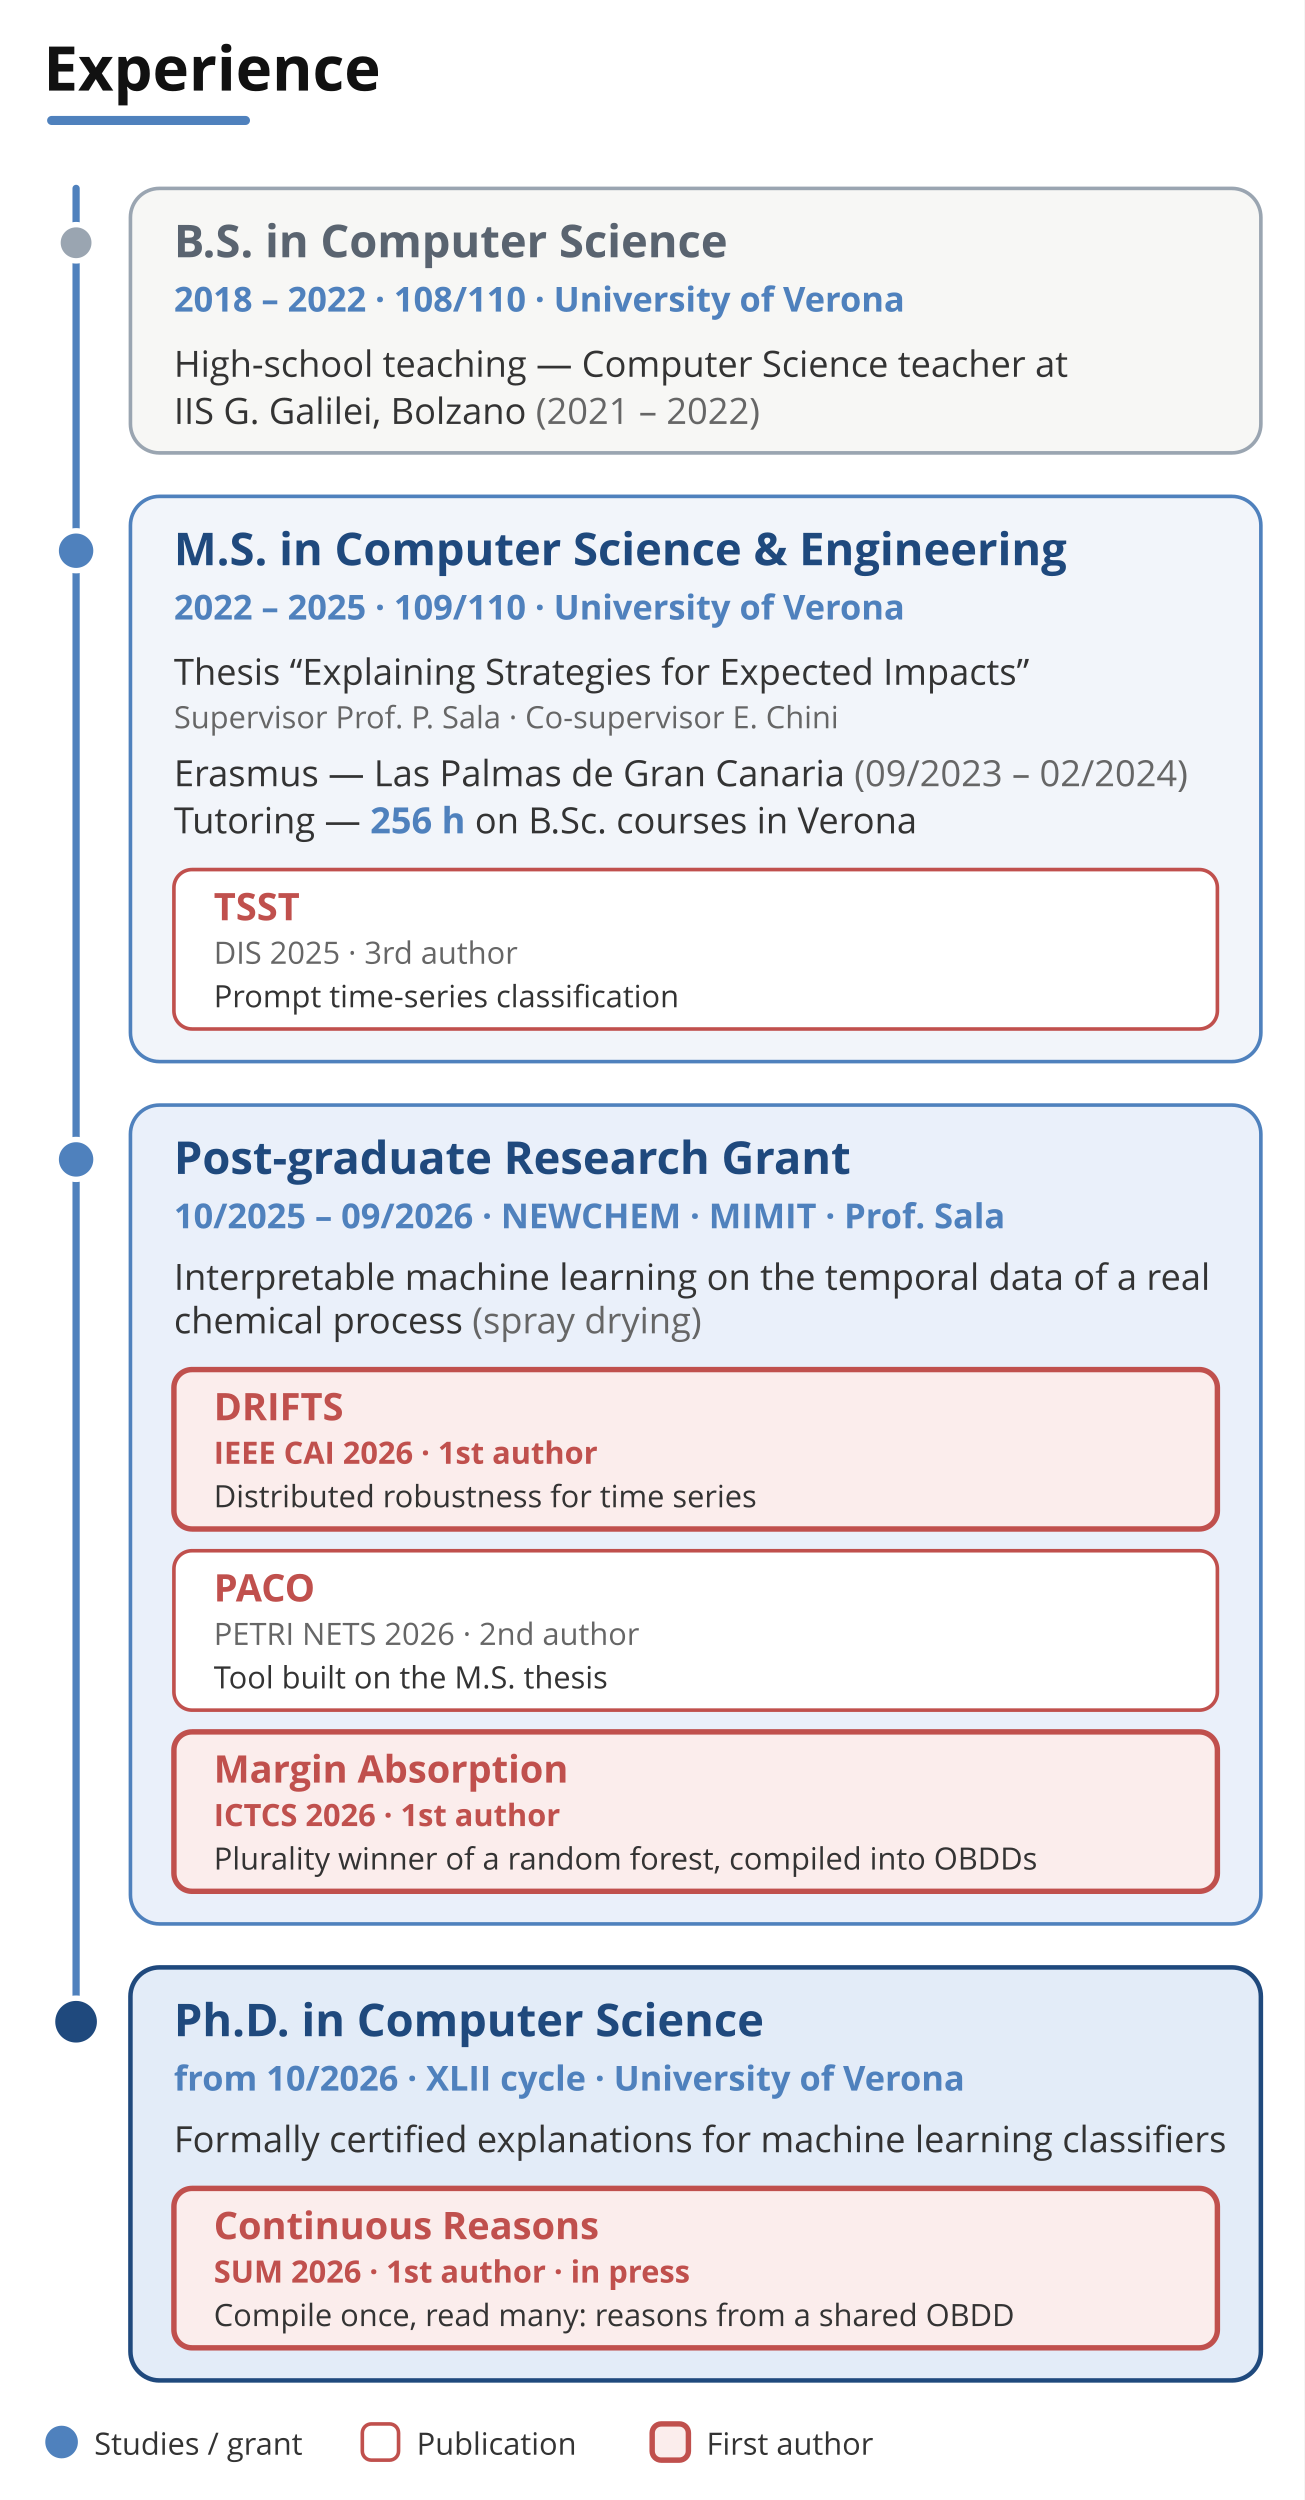
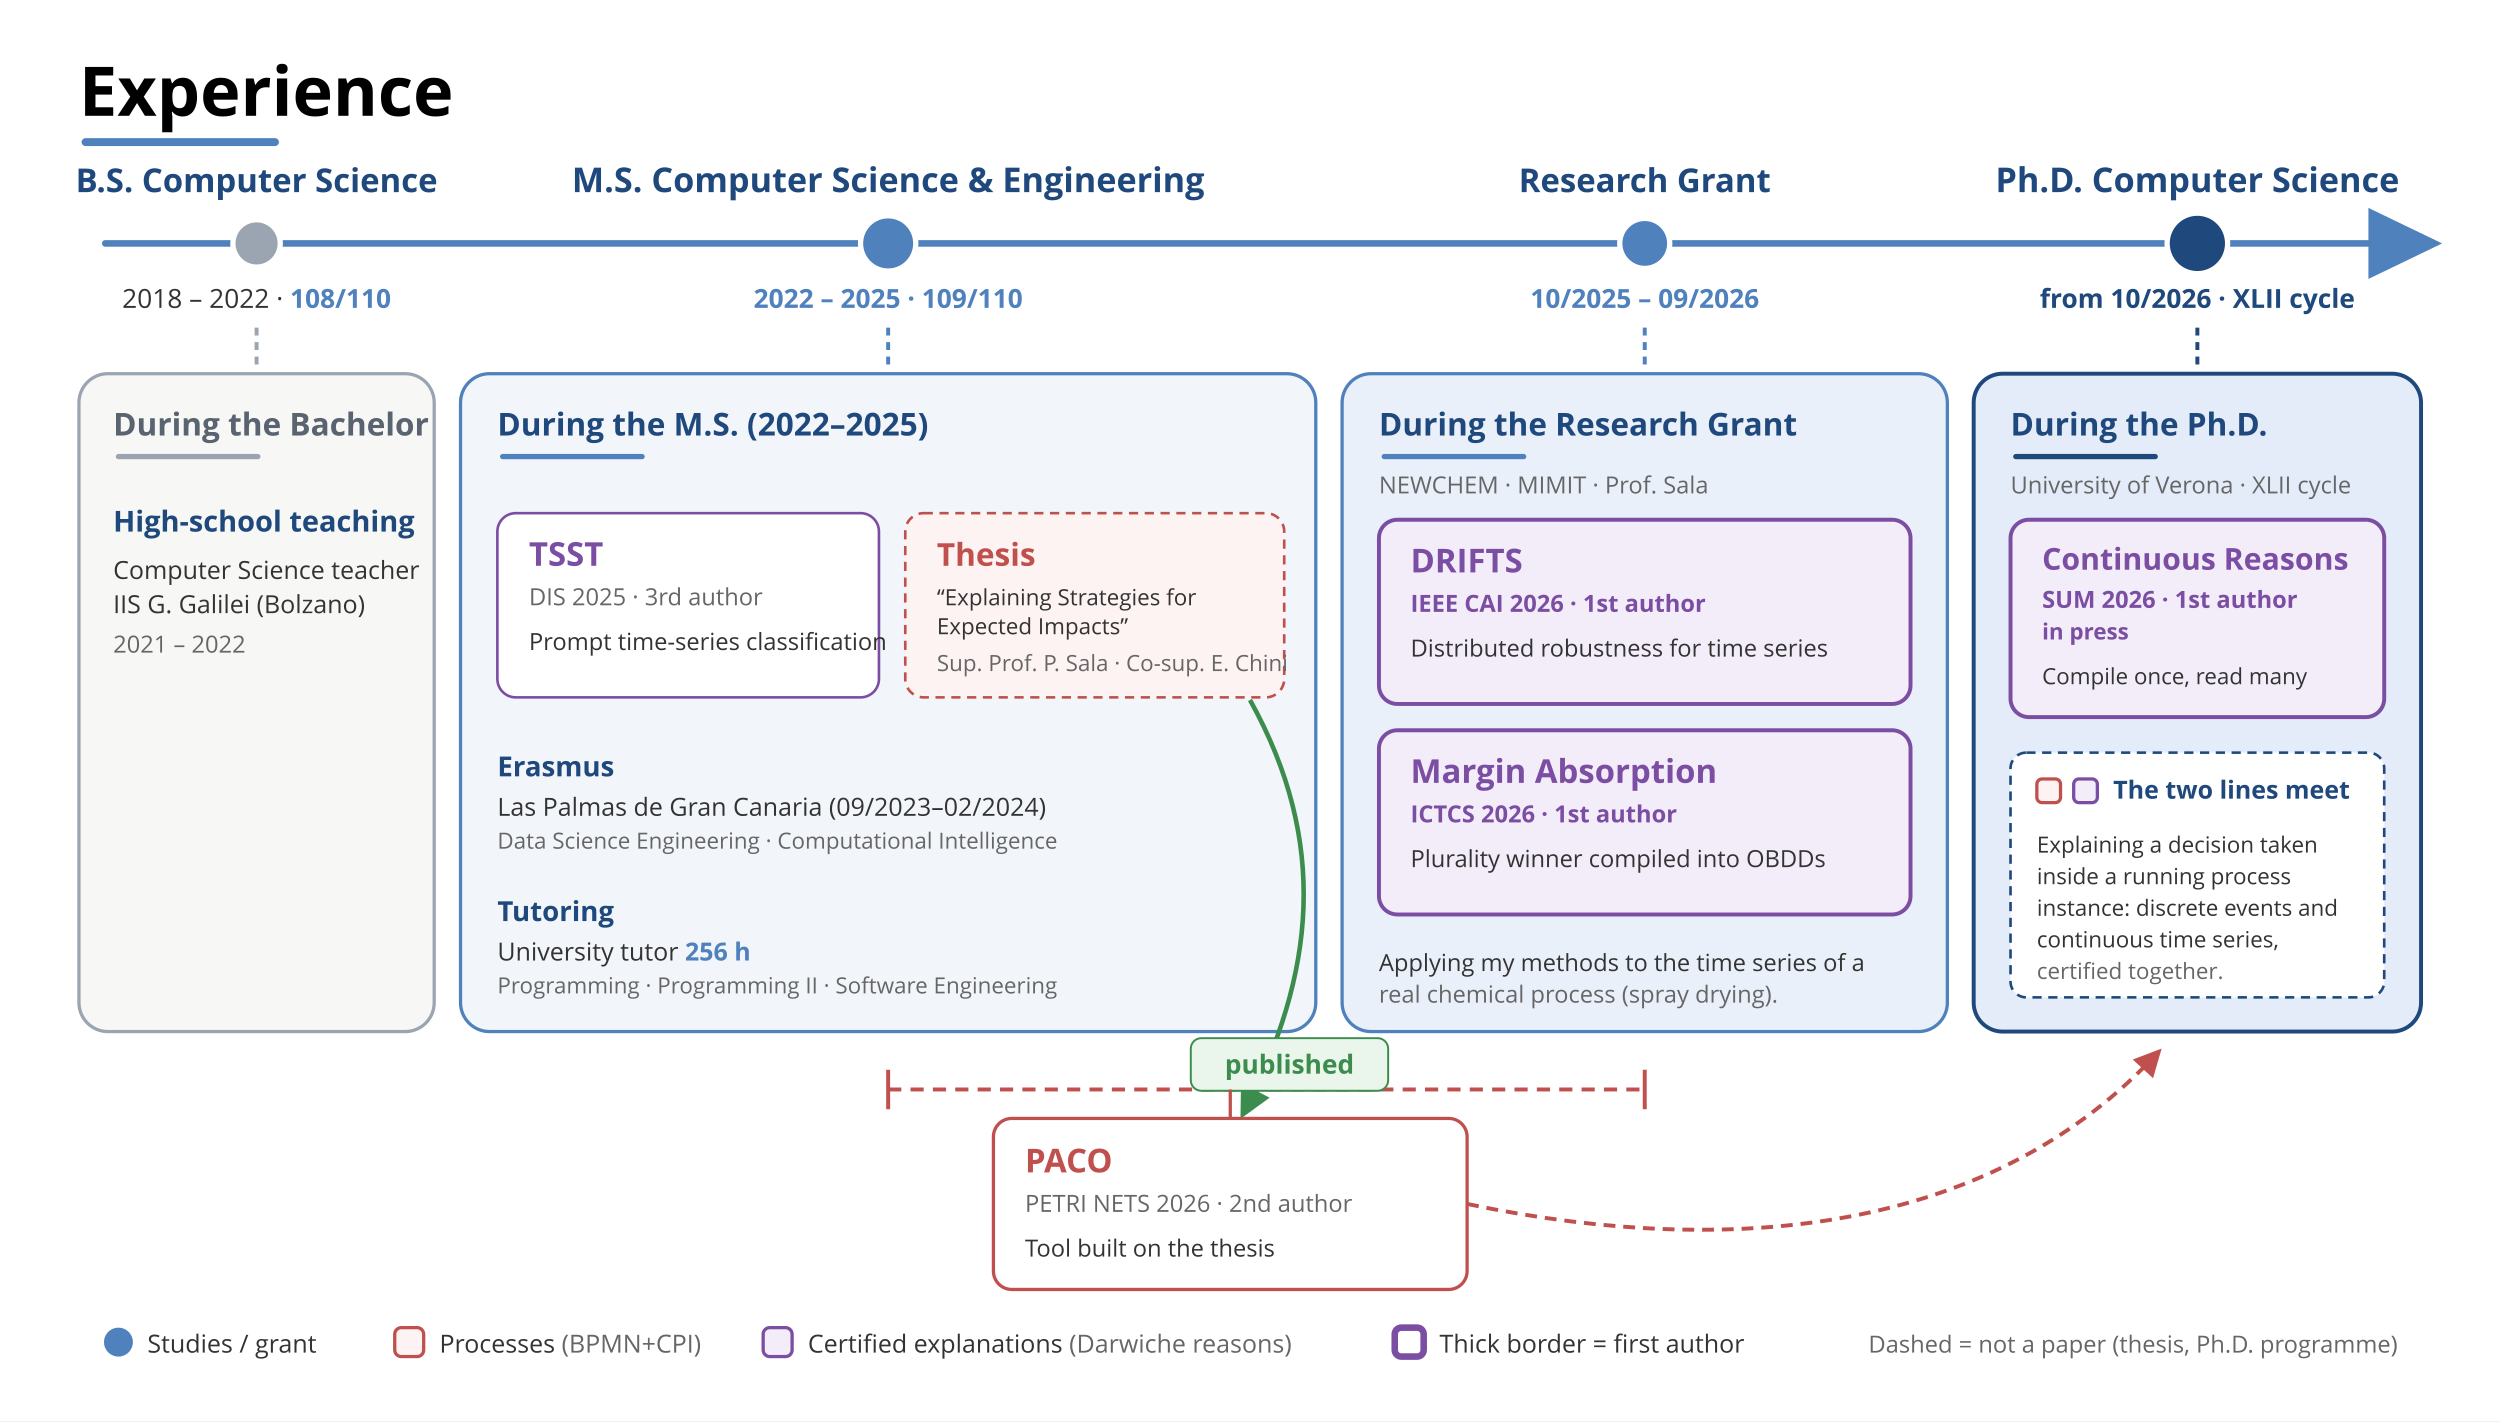
- <svg xmlns="http://www.w3.org/2000/svg" width="720" height="1380" viewBox="0 0 720 1380" font-family="Open Sans, Segoe UI, Helvetica, Arial, sans-serif" role="img" aria-label="Timeline of Daniel Amadori's studies, research grant, Ph.D. and publications">
-   <rect width="720" height="1380" fill="#FFFFFF" />
-   <text x="24" y="50" font-size="34" font-weight="bold" fill="#111111">Experience</text>
-   <rect x="26" y="64" width="112" height="5" rx="2.5" fill="#4F81BD" />
-   <line x1="42" y1="104" x2="42" y2="1116" stroke="#4F81BD" stroke-width="4" stroke-linecap="round" />
-   <circle cx="42" cy="134" r="10" fill="#9AA5B1" stroke="#FFFFFF" stroke-width="3" />
-   <rect x="72" y="104" width="624" height="146" rx="16" fill="#F7F7F5" stroke="#9AA5B1" stroke-width="2" />
-   <text x="96" y="142" font-size="25" font-weight="bold" fill="#5A6470">B.S. in Computer Science</text>
-   <text x="96" y="172" font-size="19" fill="#4F81BD" font-weight="bold">2018 – 2022 · 108/110 · University of Verona</text>
-   <text x="96" y="208" font-size="20" fill="#333333">High-school teaching — Computer Science teacher at</text>
-   <text x="96" y="234" font-size="20" fill="#333333">IIS G. Galilei, Bolzano <tspan fill="#666666">(2021 – 2022)</tspan>
+ <svg xmlns="http://www.w3.org/2000/svg" width="1900" height="1080" viewBox="0 0 1900 1080" font-family="Open Sans, Segoe UI, Helvetica, Arial, sans-serif" role="img" aria-label="Timeline of Daniel Amadori's studies, research grant and Ph.D., with publications grouped in two research lines">
+   <defs>
+     <marker id="arrowGreen" viewBox="0 0 10 10" refX="8" refY="5" markerWidth="7" markerHeight="7" orient="auto-start-reverse">
+       <path d="M 0 0 L 10 5 L 0 10 z" fill="#3C8C4E" />
+     </marker>
+     <marker id="arrowRed" viewBox="0 0 10 10" refX="8" refY="5" markerWidth="7" markerHeight="7" orient="auto-start-reverse">
+       <path d="M 0 0 L 10 5 L 0 10 z" fill="#C0504D" />
+     </marker>
+   </defs>
+   <rect width="1900" height="1080" fill="#FFFFFF" />
+   <text x="60" y="88" font-size="52" font-weight="bold" fill="#000000">Experience</text>
+   <rect x="62" y="105" width="150" height="6" rx="3" fill="#4F81BD" />
+   <path d="M 80,185 H 1800" fill="none" stroke="#4F81BD" stroke-width="5" stroke-linecap="round" />
+   <polygon points="1800,158 1856,185 1800,212" fill="#4F81BD" />
+   <circle cx="195" cy="185" r="18" fill="#9AA5B1" stroke="#FFFFFF" stroke-width="4" />
+   <text x="195" y="146" font-size="25" font-weight="bold" fill="#1F497D" text-anchor="middle">B.S. Computer Science</text>
+   <text x="195" y="234" font-size="20" fill="#333333" text-anchor="middle">2018 – 2022 · <tspan font-weight="bold" fill="#4F81BD">108/110</tspan>
  </text>
-   <circle cx="42" cy="304" r="11" fill="#4F81BD" stroke="#FFFFFF" stroke-width="3" />
-   <rect x="72" y="274" width="624" height="312" rx="16" fill="#F2F5FA" stroke="#4F81BD" stroke-width="2" />
-   <text x="96" y="312" font-size="25" font-weight="bold" fill="#1F497D">M.S. in Computer Science &amp; Engineering</text>
-   <text x="96" y="342" font-size="19" fill="#4F81BD" font-weight="bold">2022 – 2025 · 109/110 · University of Verona</text>
-   <text x="96" y="378" font-size="20" fill="#333333">Thesis “Explaining Strategies for Expected Impacts”</text>
-   <text x="96" y="402" font-size="17" fill="#666666">Supervisor Prof. P. Sala · Co-supervisor E. Chini</text>
-   <text x="96" y="434" font-size="20" fill="#333333">Erasmus — Las Palmas de Gran Canaria <tspan fill="#666666">(09/2023 – 02/2024)</tspan>
+   <circle cx="675" cy="185" r="21" fill="#4F81BD" stroke="#FFFFFF" stroke-width="4" />
+   <text x="675" y="146" font-size="26" font-weight="bold" fill="#1F497D" text-anchor="middle">M.S. Computer Science &amp; Engineering</text>
+   <text x="675" y="234" font-size="20" font-weight="bold" fill="#4F81BD" text-anchor="middle">2022 – 2025 · 109/110</text>
+   <circle cx="1250" cy="185" r="19" fill="#4F81BD" stroke="#FFFFFF" stroke-width="4" />
+   <text x="1250" y="146" font-size="25" font-weight="bold" fill="#1F497D" text-anchor="middle">Research Grant</text>
+   <text x="1250" y="234" font-size="20" font-weight="bold" fill="#4F81BD" text-anchor="middle">10/2025 – 09/2026</text>
+   <circle cx="1670" cy="185" r="23" fill="#1F497D" stroke="#FFFFFF" stroke-width="4" />
+   <text x="1670" y="146" font-size="26" font-weight="bold" fill="#1F497D" text-anchor="middle">Ph.D. Computer Science</text>
+   <text x="1670" y="234" font-size="20" font-weight="bold" fill="#1F497D" text-anchor="middle">from 10/2026 · XLII cycle</text>
+   <line x1="195" y1="249" x2="195" y2="279" stroke="#9AA5B1" stroke-width="3" stroke-dasharray="6,5" />
+   <line x1="675" y1="249" x2="675" y2="279" stroke="#4F81BD" stroke-width="3" stroke-dasharray="6,5" />
+   <line x1="1250" y1="249" x2="1250" y2="279" stroke="#4F81BD" stroke-width="3" stroke-dasharray="6,5" />
+   <line x1="1670" y1="249" x2="1670" y2="279" stroke="#1F497D" stroke-width="3" stroke-dasharray="6,5" />
+   <rect x="60" y="284" width="270" height="500" rx="22" fill="#F7F7F5" stroke="#9AA5B1" stroke-width="2.5" />
+   <text x="86" y="331" font-size="24" font-weight="bold" fill="#5A6470">During the Bachelor</text>
+   <rect x="88" y="345" width="110" height="4" rx="2" fill="#9AA5B1" />
+   <text x="86" y="404" font-size="22" font-weight="bold" fill="#1F497D">High-school teaching</text>
+   <text x="86" y="440" font-size="19" fill="#333333">Computer Science teacher</text>
+   <text x="86" y="466" font-size="19" fill="#333333">IIS G. Galilei (Bolzano)</text>
+   <text x="86" y="496" font-size="18" fill="#666666">2021 – 2022</text>
+   <rect x="350" y="284" width="650" height="500" rx="22" fill="#F2F5FA" stroke="#4F81BD" stroke-width="2.5" />
+   <text x="378" y="331" font-size="24" font-weight="bold" fill="#1F497D">During the M.S. (2022–2025)</text>
+   <rect x="380" y="345" width="110" height="4" rx="2" fill="#4F81BD" />
+   <rect x="378" y="390" width="290" height="140" rx="14" fill="#FFFFFF" stroke="#7B4EA3" stroke-width="2" />
+   <text x="402" y="430" font-size="25" font-weight="bold" fill="#7B4EA3">TSST</text>
+   <text x="402" y="460" font-size="18" fill="#666666">DIS 2025 · 3rd author</text>
+   <text x="402" y="494" font-size="18" fill="#333333">Prompt time-series classification</text>
+   <rect x="688" y="390" width="288" height="140" rx="14" fill="#FDF3F2" stroke="#C0504D" stroke-width="2" stroke-dasharray="7,5" />
+   <text x="712" y="430" font-size="24" font-weight="bold" fill="#C0504D">Thesis</text>
+   <text x="712" y="460" font-size="17" fill="#333333">“Explaining Strategies for</text>
+   <text x="712" y="482" font-size="17" fill="#333333">Expected Impacts”</text>
+   <text x="712" y="510" font-size="17" fill="#666666">Sup. Prof. P. Sala · Co-sup. E. Chini</text>
+   <text x="378" y="590" font-size="21" font-weight="bold" fill="#1F497D">Erasmus</text>
+   <text x="378" y="620" font-size="19" fill="#333333">Las Palmas de Gran Canaria (09/2023–02/2024)</text>
+   <text x="378" y="645" font-size="17" fill="#666666">Data Science Engineering · Computational Intelligence</text>
+   <text x="378" y="700" font-size="21" font-weight="bold" fill="#1F497D">Tutoring</text>
+   <text x="378" y="730" font-size="19" fill="#333333">University tutor <tspan font-weight="bold" fill="#4F81BD">256 h</tspan>
  </text>
-   <text x="96" y="460" font-size="20" fill="#333333">Tutoring — <tspan font-weight="bold" fill="#4F81BD">256 h</tspan> on B.Sc. courses in Verona</text>
-   <rect x="96" y="480" width="576" height="88" rx="10" fill="#FFFFFF" stroke="#C0504D" stroke-width="2" />
-   <text x="118" y="508" font-size="21" font-weight="bold" fill="#C0504D">TSST</text>
-   <text x="118" y="532" font-size="17" fill="#666666">DIS 2025 · 3rd author</text>
-   <text x="118" y="556" font-size="17" fill="#333333">Prompt time-series classification</text>
-   <circle cx="42" cy="640" r="11" fill="#4F81BD" stroke="#FFFFFF" stroke-width="3" />
-   <rect x="72" y="610" width="624" height="452" rx="16" fill="#EAF0FA" stroke="#4F81BD" stroke-width="2" />
-   <text x="96" y="648" font-size="25" font-weight="bold" fill="#1F497D">Post-graduate Research Grant</text>
-   <text x="96" y="678" font-size="19" fill="#4F81BD" font-weight="bold">10/2025 – 09/2026 · NEWCHEM · MIMIT · Prof. Sala</text>
-   <text x="96" y="712" font-size="20" fill="#333333">Interpretable machine learning on the temporal data of a real</text>
-   <text x="96" y="736" font-size="20" fill="#333333">chemical process <tspan fill="#666666">(spray drying)</tspan>
+   <text x="378" y="755" font-size="17" fill="#666666">Programming · Programming II · Software Engineering</text>
+   <rect x="1020" y="284" width="460" height="500" rx="22" fill="#EAF0FA" stroke="#4F81BD" stroke-width="2.5" />
+   <text x="1048" y="331" font-size="24" font-weight="bold" fill="#1F497D">During the Research Grant</text>
+   <rect x="1050" y="345" width="110" height="4" rx="2" fill="#4F81BD" />
+   <text x="1048" y="375" font-size="18" fill="#666666">NEWCHEM · MIMIT · Prof. Sala</text>
+   <rect x="1048" y="395" width="404" height="140" rx="14" fill="#F3EDF9" stroke="#7B4EA3" stroke-width="3" />
+   <text x="1072" y="435" font-size="25" font-weight="bold" fill="#7B4EA3">DRIFTS</text>
+   <text x="1072" y="465" font-size="18" font-weight="bold" fill="#7B4EA3">IEEE CAI 2026 · 1st author</text>
+   <text x="1072" y="499" font-size="18" fill="#333333">Distributed robustness for time series</text>
+   <rect x="1048" y="555" width="404" height="140" rx="14" fill="#F3EDF9" stroke="#7B4EA3" stroke-width="3" />
+   <text x="1072" y="595" font-size="25" font-weight="bold" fill="#7B4EA3">Margin Absorption</text>
+   <text x="1072" y="625" font-size="18" font-weight="bold" fill="#7B4EA3">ICTCS 2026 · 1st author</text>
+   <text x="1072" y="659" font-size="18" fill="#333333">Plurality winner compiled into OBDDs</text>
+   <text x="1048" y="738" font-size="18" fill="#333333">Applying my methods to the time series of a</text>
+   <text x="1048" y="762" font-size="18" fill="#666666">real chemical process (spray drying).</text>
+   <rect x="1500" y="284" width="340" height="500" rx="22" fill="#E3ECF8" stroke="#1F497D" stroke-width="3" />
+   <text x="1528" y="331" font-size="24" font-weight="bold" fill="#1F497D">During the Ph.D.</text>
+   <rect x="1530" y="345" width="110" height="4" rx="2" fill="#1F497D" />
+   <text x="1528" y="375" font-size="18" fill="#666666">University of Verona · XLII cycle</text>
+   <rect x="1528" y="395" width="284" height="150" rx="14" fill="#F3EDF9" stroke="#7B4EA3" stroke-width="3" />
+   <text x="1552" y="433" font-size="23" font-weight="bold" fill="#7B4EA3">Continuous Reasons</text>
+   <text x="1552" y="462" font-size="18" font-weight="bold" fill="#7B4EA3">SUM 2026 · 1st author</text>
+   <text x="1552" y="486" font-size="17" font-weight="bold" fill="#7B4EA3">in press</text>
+   <text x="1552" y="520" font-size="17" fill="#333333">Compile once, read many</text>
+   <rect x="1528" y="572" width="284" height="186" rx="12" fill="#FFFFFF" stroke="#1F497D" stroke-width="2" stroke-dasharray="7,5" />
+   <rect x="1548" y="592" width="18" height="18" rx="4" fill="#FDF3F2" stroke="#C0504D" stroke-width="2.5" />
+   <rect x="1576" y="592" width="18" height="18" rx="4" fill="#F3EDF9" stroke="#7B4EA3" stroke-width="2.5" />
+   <text x="1606" y="607" font-size="19" font-weight="bold" fill="#1F497D">The two lines meet</text>
+   <text x="1548" y="648" font-size="17" fill="#333333">Explaining a decision taken</text>
+   <text x="1548" y="672" font-size="17" fill="#333333">inside a running process</text>
+   <text x="1548" y="696" font-size="17" fill="#333333">instance: discrete events and</text>
+   <text x="1548" y="720" font-size="17" fill="#333333">continuous time series,</text>
+   <text x="1548" y="744" font-size="17" fill="#666666">certified together.</text>
+   <line x1="675" y1="828" x2="1250" y2="828" stroke="#C0504D" stroke-width="3" stroke-dasharray="10,7" />
+   <line x1="675" y1="813" x2="675" y2="843" stroke="#C0504D" stroke-width="3" />
+   <line x1="1250" y1="813" x2="1250" y2="843" stroke="#C0504D" stroke-width="3" />
+   <path d="M 950,532 C 1010,640 1000,740 945,846" fill="none" stroke="#3C8C4E" stroke-width="3.5" marker-end="url(#arrowGreen)" />
+   <rect x="905" y="789" width="150" height="40" rx="8" fill="#EAF6EC" stroke="#3C8C4E" stroke-width="1.5" />
+   <text x="980" y="816" font-size="20" font-weight="bold" fill="#3C8C4E" text-anchor="middle">published</text>
+   <line x1="935" y1="828" x2="935" y2="850" stroke="#C0504D" stroke-width="2.5" />
+   <rect x="755" y="850" width="360" height="130" rx="14" fill="#FFFFFF" stroke="#C0504D" stroke-width="2.5" />
+   <text x="779" y="891" font-size="25" font-weight="bold" fill="#C0504D">PACO</text>
+   <text x="779" y="921" font-size="18" fill="#666666">PETRI NETS 2026 · 2nd author</text>
+   <text x="779" y="955" font-size="18" fill="#333333">Tool built on the thesis</text>
+   <path d="M 1115,915 C 1330,960 1520,930 1640,800" fill="none" stroke="#C0504D" stroke-width="3" stroke-dasharray="9,6" marker-end="url(#arrowRed)" />
+   <circle cx="90" cy="1020" r="11" fill="#4F81BD" />
+   <text x="112" y="1028" font-size="19" fill="#333333">Studies / grant</text>
+   <rect x="300" y="1009" width="22" height="22" rx="5" fill="#FDF3F2" stroke="#C0504D" stroke-width="2.5" />
+   <text x="334" y="1028" font-size="19" fill="#333333">Processes <tspan fill="#666666">(BPMN+CPI)</tspan>
  </text>
-   <rect x="96" y="756" width="576" height="88" rx="10" fill="#FBEDEC" stroke="#C0504D" stroke-width="3" />
-   <text x="118" y="784" font-size="21" font-weight="bold" fill="#C0504D">DRIFTS</text>
-   <text x="118" y="808" font-size="17" font-weight="bold" fill="#C0504D">IEEE CAI 2026 · 1st author</text>
-   <text x="118" y="832" font-size="17" fill="#333333">Distributed robustness for time series</text>
-   <rect x="96" y="856" width="576" height="88" rx="10" fill="#FFFFFF" stroke="#C0504D" stroke-width="2" />
-   <text x="118" y="884" font-size="21" font-weight="bold" fill="#C0504D">PACO</text>
-   <text x="118" y="908" font-size="17" fill="#666666">PETRI NETS 2026 · 2nd author</text>
-   <text x="118" y="932" font-size="17" fill="#333333">Tool built on the M.S. thesis</text>
-   <rect x="96" y="956" width="576" height="88" rx="10" fill="#FBEDEC" stroke="#C0504D" stroke-width="3" />
-   <text x="118" y="984" font-size="21" font-weight="bold" fill="#C0504D">Margin Absorption</text>
-   <text x="118" y="1008" font-size="17" font-weight="bold" fill="#C0504D">ICTCS 2026 · 1st author</text>
-   <text x="118" y="1032" font-size="17" fill="#333333">Plurality winner of a random forest, compiled into OBDDs</text>
-   <circle cx="42" cy="1116" r="13" fill="#1F497D" stroke="#FFFFFF" stroke-width="3" />
-   <rect x="72" y="1086" width="624" height="228" rx="16" fill="#E3ECF8" stroke="#1F497D" stroke-width="2.5" />
-   <text x="96" y="1124" font-size="25" font-weight="bold" fill="#1F497D">Ph.D. in Computer Science</text>
-   <text x="96" y="1154" font-size="19" fill="#4F81BD" font-weight="bold">from 10/2026 · XLII cycle · University of Verona</text>
-   <text x="96" y="1188" font-size="20" fill="#333333">Formally certified explanations for machine learning classifiers</text>
-   <rect x="96" y="1208" width="576" height="88" rx="10" fill="#FBEDEC" stroke="#C0504D" stroke-width="3" />
-   <text x="118" y="1236" font-size="21" font-weight="bold" fill="#C0504D">Continuous Reasons</text>
-   <text x="118" y="1260" font-size="17" font-weight="bold" fill="#C0504D">SUM 2026 · 1st author · in press</text>
-   <text x="118" y="1284" font-size="17" fill="#333333">Compile once, read many: reasons from a shared OBDD</text>
-   <circle cx="34" cy="1348" r="9" fill="#4F81BD" />
-   <text x="52" y="1355" font-size="17" fill="#333333">Studies / grant</text>
-   <rect x="200" y="1338" width="20" height="20" rx="5" fill="#FFFFFF" stroke="#C0504D" stroke-width="2" />
-   <text x="230" y="1355" font-size="17" fill="#333333">Publication</text>
-   <rect x="360" y="1338" width="20" height="20" rx="5" fill="#FBEDEC" stroke="#C0504D" stroke-width="3" />
-   <text x="390" y="1355" font-size="17" fill="#333333">First author</text>
+   <rect x="580" y="1009" width="22" height="22" rx="5" fill="#F3EDF9" stroke="#7B4EA3" stroke-width="2.5" />
+   <text x="614" y="1028" font-size="19" fill="#333333">Certified explanations <tspan fill="#666666">(Darwiche reasons)</tspan>
+   </text>
+   <rect x="1060" y="1009" width="22" height="22" rx="5" fill="#FFFFFF" stroke="#7B4EA3" stroke-width="5" />
+   <text x="1094" y="1028" font-size="19" fill="#333333">Thick border = first author</text>
+   <text x="1420" y="1028" font-size="18" fill="#666666">Dashed = not a paper (thesis, Ph.D. programme)</text>
</svg>
